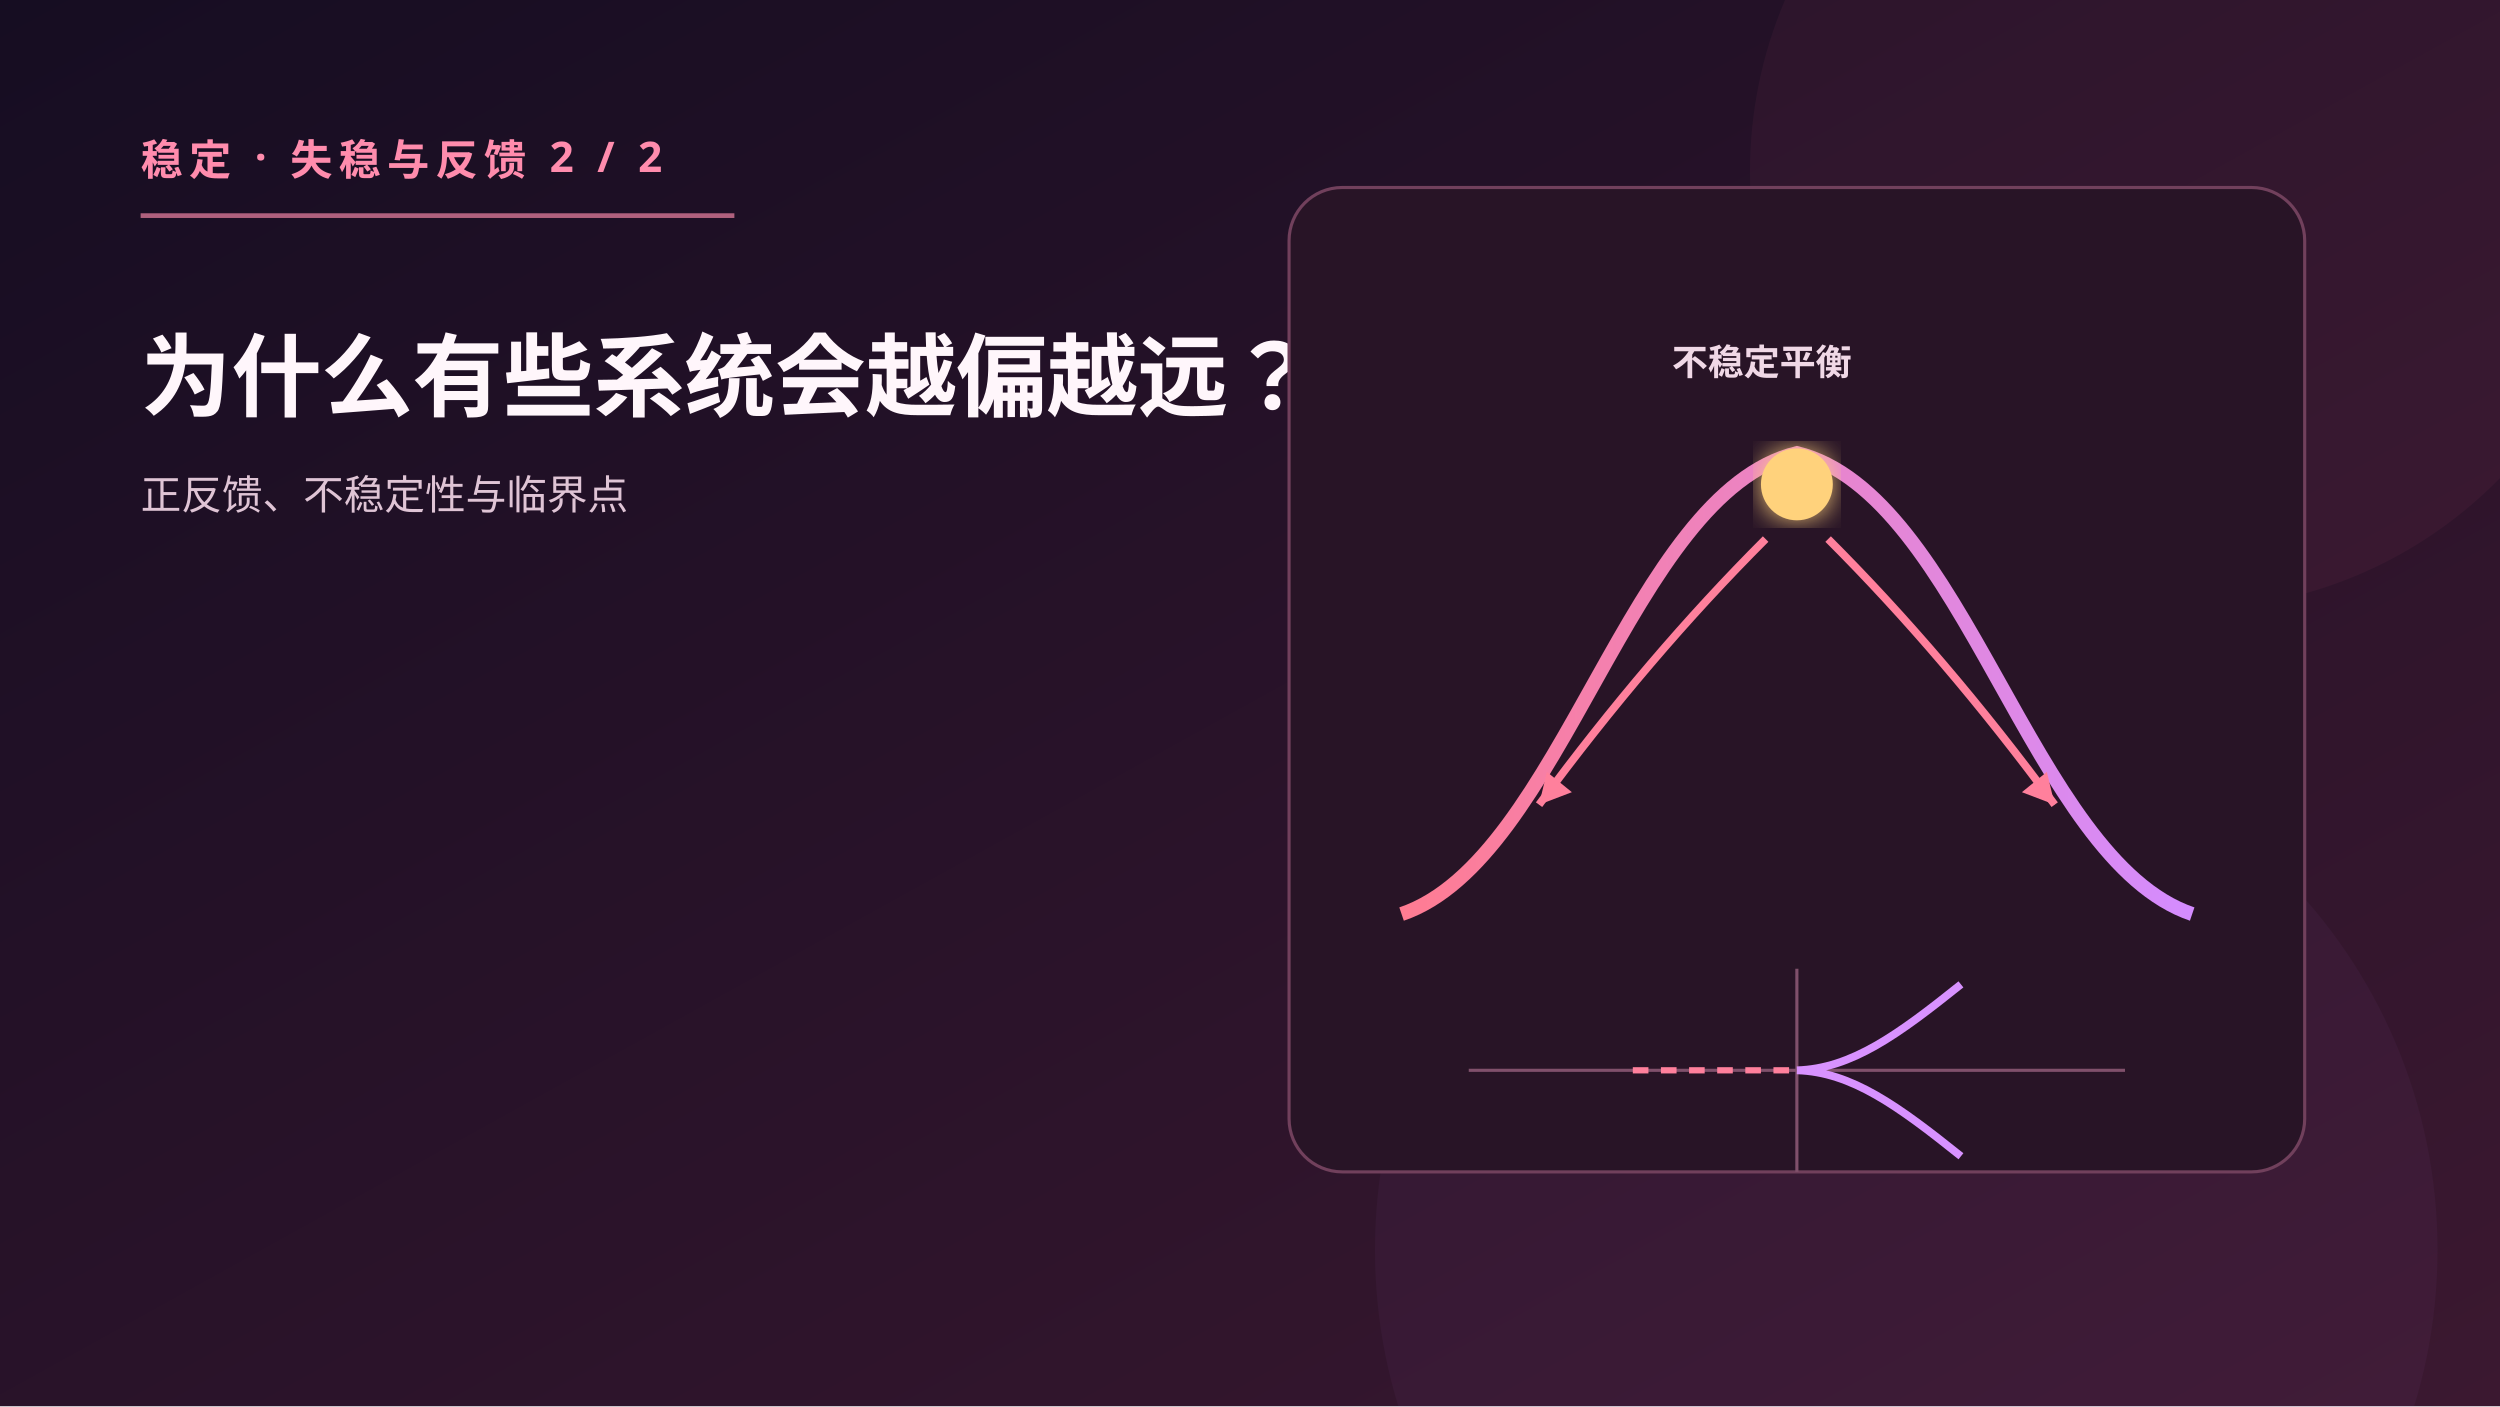
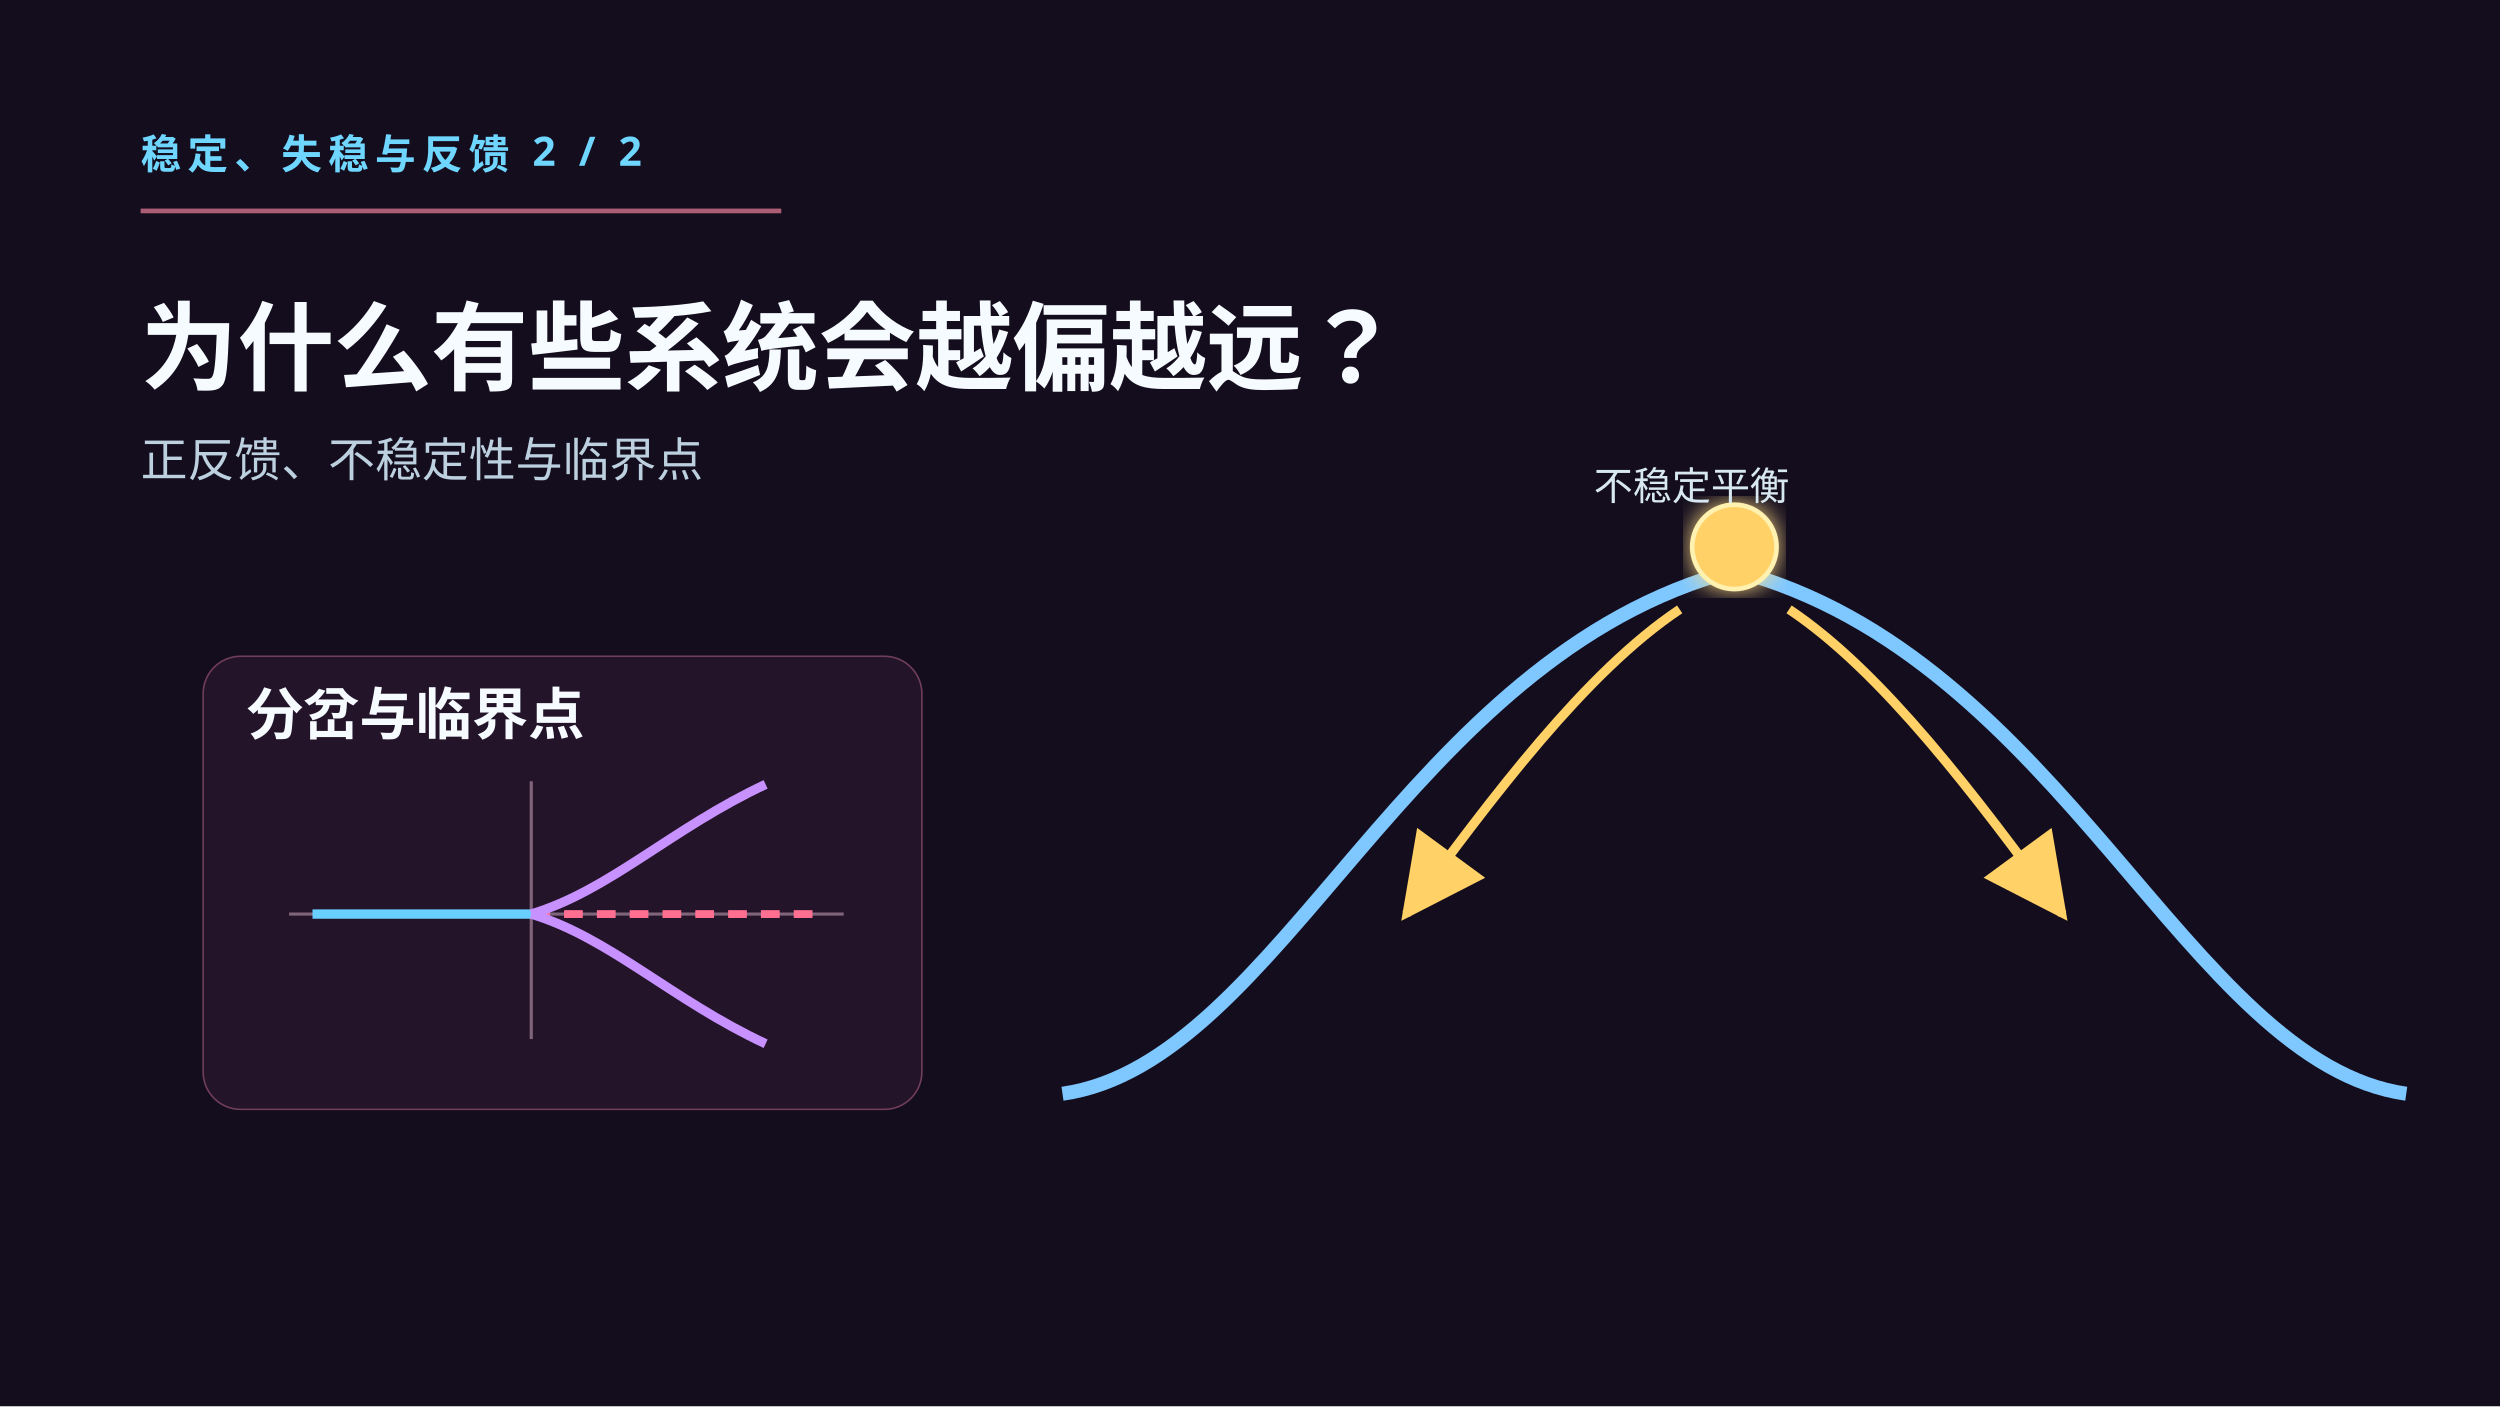
<svg xmlns="http://www.w3.org/2000/svg" width="1600" height="900" viewBox="0 0 1600 900">
  <defs>
    <linearGradient id="bg" x1="0" y1="0" x2="1" y2="1">
-       <stop offset="0" stop-color="#160d22" />
-       <stop offset="1" stop-color="#3b1830" />
+       <stop offset="0" stop-color="#07121f" />
+       <stop offset="1" stop-color="#10263a" />
    </linearGradient>
-     <linearGradient id="a" x1="0" y1="0" x2="1" y2="0">
-       <stop offset="0" stop-color="#ff7c92" />
-       <stop offset="1" stop-color="#d48cff" />
-     </linearGradient>
-     <filter id="g">
-       <feGaussianBlur stdDeviation="9" result="b" />
+     <filter id="glow">
+       <feGaussianBlur stdDeviation="8" result="b" />
      <feMerge>
        <feMergeNode in="b" />
        <feMergeNode in="SourceGraphic" />
      </feMerge>
    </filter>
-     <style>.t{font:700 58px "Noto Sans SC","Microsoft YaHei",sans-serif;fill:#fff6fb}.s{font:600 27px "Noto Sans SC","Microsoft YaHei",sans-serif;fill:#ff8cad;letter-spacing:4px}.m{font:500 26px "Noto Sans SC","Microsoft YaHei",sans-serif;fill:#dfc4d5}.l{font:600 23px "Noto Sans SC","Microsoft YaHei",sans-serif;fill:#f0d8e6}</style>
+     <marker id="arrB" viewBox="0 0 10 10" refX="9" refY="5" markerWidth="9" markerHeight="9" orient="auto">
+       <path d="M0 0L10 5L0 10Z" fill="#69cfff" />
+     </marker>
+     <marker id="arrY" viewBox="0 0 10 10" refX="9" refY="5" markerWidth="9" markerHeight="9" orient="auto">
+       <path d="M0 0L10 5L0 10Z" fill="#ffd166" />
+     </marker>
+     <marker id="arrR" viewBox="0 0 10 10" refX="9" refY="5" markerWidth="9" markerHeight="9" orient="auto">
+       <path d="M0 0L10 5L0 10Z" fill="#ff6f91" />
+     </marker>
+     <style>.title{font:700 62px 'Noto Sans SC','Microsoft YaHei',sans-serif;fill:#f6fbff}.sub{font:500 30px 'Noto Sans SC','Microsoft YaHei',sans-serif;fill:#bcd0df}.series{font:600 26px 'Noto Sans SC','Microsoft YaHei',sans-serif;fill:#6fd6ff;letter-spacing:4px}.h{font:700 36px 'Noto Sans SC','Microsoft YaHei',sans-serif;fill:#f5fbff}.t{font:500 25px 'Noto Sans SC','Microsoft YaHei',sans-serif;fill:#d8e8f1}.sm{font:500 21px 'Noto Sans SC','Microsoft YaHei',sans-serif;fill:#b9ccda}.math{font:italic 32px Georgia,'Times New Roman',serif;fill:#f7fbff}</style>
  </defs>
-   <rect width="1600" height="900" fill="url(#bg)" />
-   <circle cx="1400" cy="110" r="280" fill="#ff7298" opacity=".05" />
-   <circle cx="1220" cy="800" r="340" fill="#c882ff" opacity=".04" />
-   <text x="90" y="112" class="s">稳定 · 失稳与反馈  2 / 2</text>
-   <line x1="90" y1="138" x2="470" y2="138" stroke="#ff8cad" stroke-width="3" opacity=".65" />
-   <text x="90" y="262" class="t">为什么有些系统会越偏越远？</text>
-   <text x="90" y="326" class="m">正反馈、不稳定性与临界点</text>
-   <g transform="translate(825 120)">
-     <rect width="650" height="630" rx="34" fill="#281426" stroke="#71405c" stroke-width="2" />
-     <path d="M72 465 C175 430 218 196 325 170 C432 196 475 430 578 465" fill="none" stroke="url(#a)" stroke-width="9" />
-     <circle cx="325" cy="190" r="23" fill="#ffd27c" filter="url(#g)" />
-     <path d="M305 225 Q230 300 160 395" fill="none" stroke="#ff809c" stroke-width="5" />
-     <path d="M345 225 Q420 300 490 395" fill="none" stroke="#ff809c" stroke-width="5" />
-     <path d="M160 395 l5 -21 l16 13 z" fill="#ff809c" />
-     <path d="M490 395 l-5 -21 l-16 13 z" fill="#ff809c" />
-     <g transform="translate(115 500)">
-       <line x1="0" y1="65" x2="420" y2="65" stroke="#80506b" stroke-width="2" />
-       <line x1="210" y1="0" x2="210" y2="130" stroke="#80506b" stroke-width="2" />
-       <path d="M210 65 C245 64 275 42 315 10 M210 65 C245 66 275 88 315 120" fill="none" stroke="#d892ff" stroke-width="5" />
-       <path d="M105 65 L210 65" stroke="#ff809c" stroke-width="4" stroke-dasharray="10 8" />
-     </g>
-     <text x="245" y="120" class="l">不稳定平衡</text>
+   <rect width="1600" height="900" fill="#140d1d" />
+   <text x="90" y="108" class="series" fill="#ff86a4">稳定、失稳与反馈  2 / 2</text>
+   <line x1="90" y1="135" x2="500" y2="135" stroke="#ff86a4" stroke-width="3" opacity=".65" />
+   <text x="90" y="245" class="title">为什么有些系统会越偏越远？</text>
+   <text x="90" y="305" class="sub">正反馈、不稳定性与临界点</text>
+   <path d="M680 700 C820 680 900 420 1110 365 C1320 420 1400 680 1540 700" fill="none" stroke="#7fc7ff" stroke-width="9" />
+   <circle cx="1110" cy="350" r="27" fill="#ffd166" stroke="#fff1b0" stroke-width="3" filter="url(#glow)" />
+   <path d="M1075 390 C1015 430 955 510 900 585" fill="none" stroke="#ffd166" stroke-width="6" marker-end="url(#arrY)" />
+   <path d="M1145 390 C1205 430 1265 510 1320 585" fill="none" stroke="#ffd166" stroke-width="6" marker-end="url(#arrY)" />
+   <text x="1020" y="320" class="t">不稳定平衡</text>
+   <g transform="translate(130 420)">
+     <rect width="460" height="290" rx="24" fill="#241429" stroke="#713e5c" />
+     <text x="28" y="50" class="h" font-size="30">分岔与临界点</text>
+     <line x1="55" y1="165" x2="410" y2="165" stroke="#80647a" stroke-width="2" />
+     <line x1="210" y1="80" x2="210" y2="245" stroke="#80647a" stroke-width="2" />
+     <path d="M70 165 H210" stroke="#69cfff" stroke-width="6" />
+     <path d="M210 165 H390" stroke="#ff6f91" stroke-width="5" stroke-dasharray="12 9" />
+     <path d="M210 165 C260 150 300 110 360 82 M210 165 C260 180 300 220 360 248" fill="none" stroke="#c792ff" stroke-width="6" />
  </g>
</svg>
